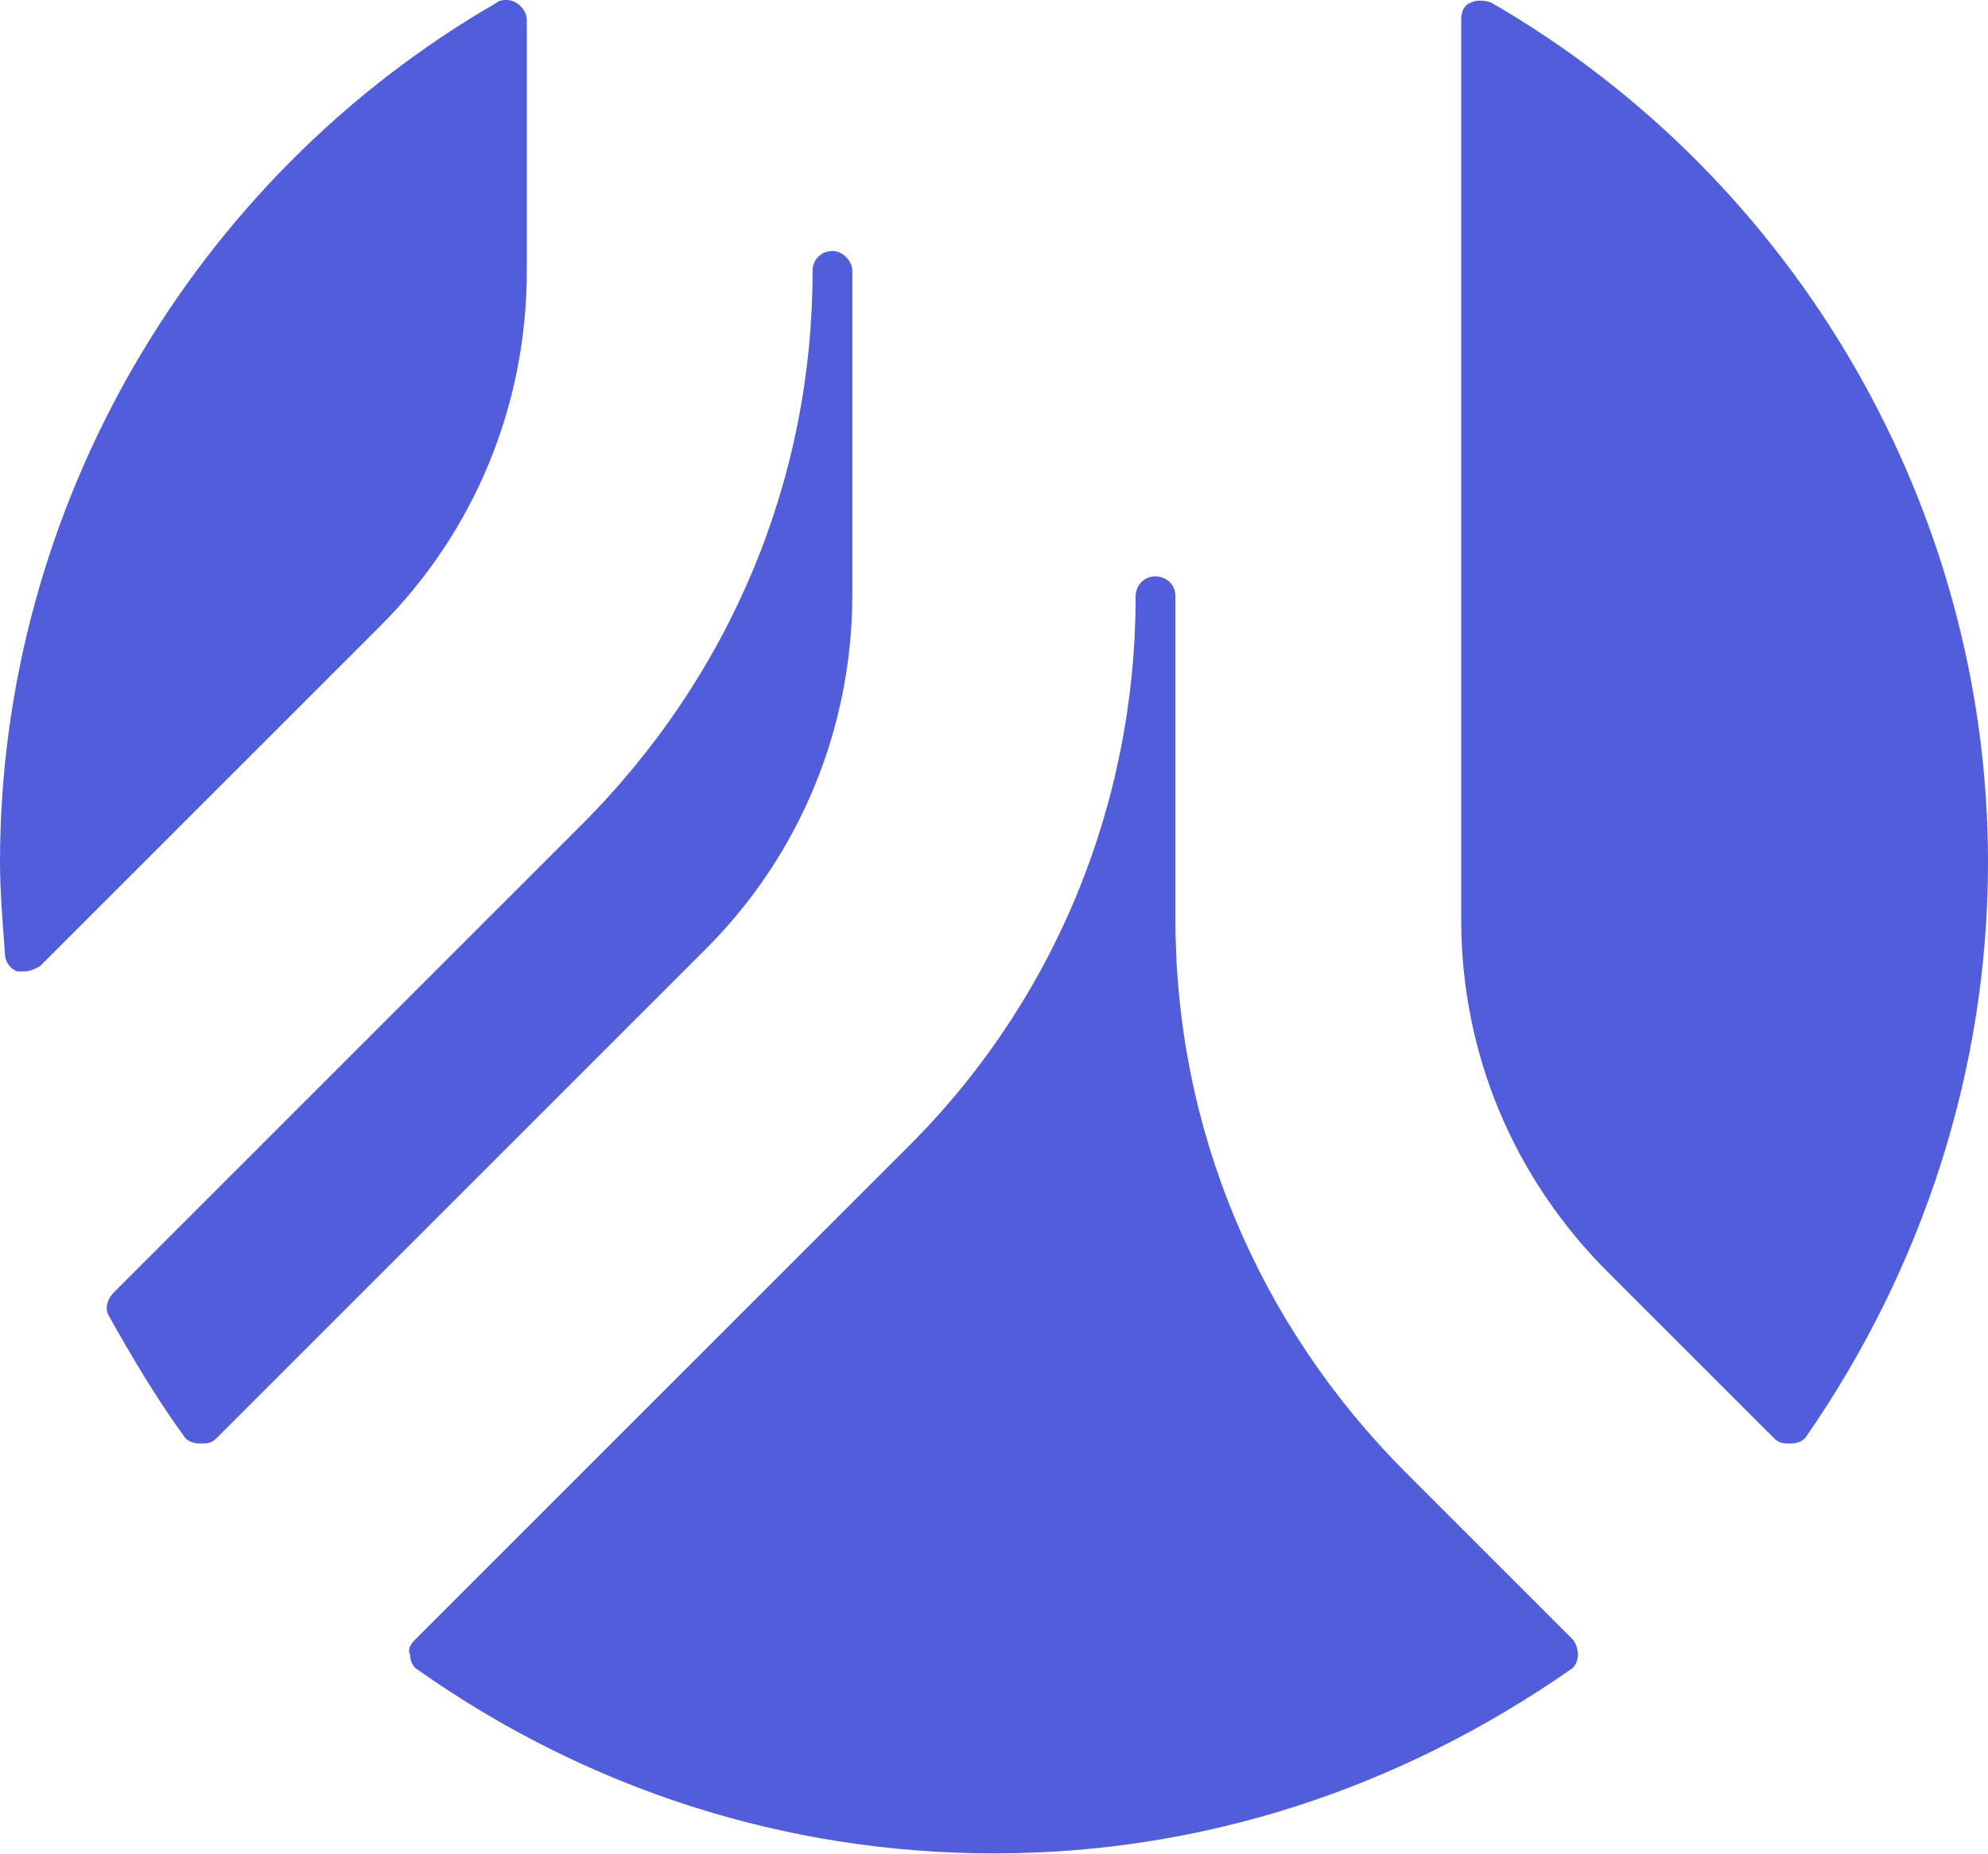
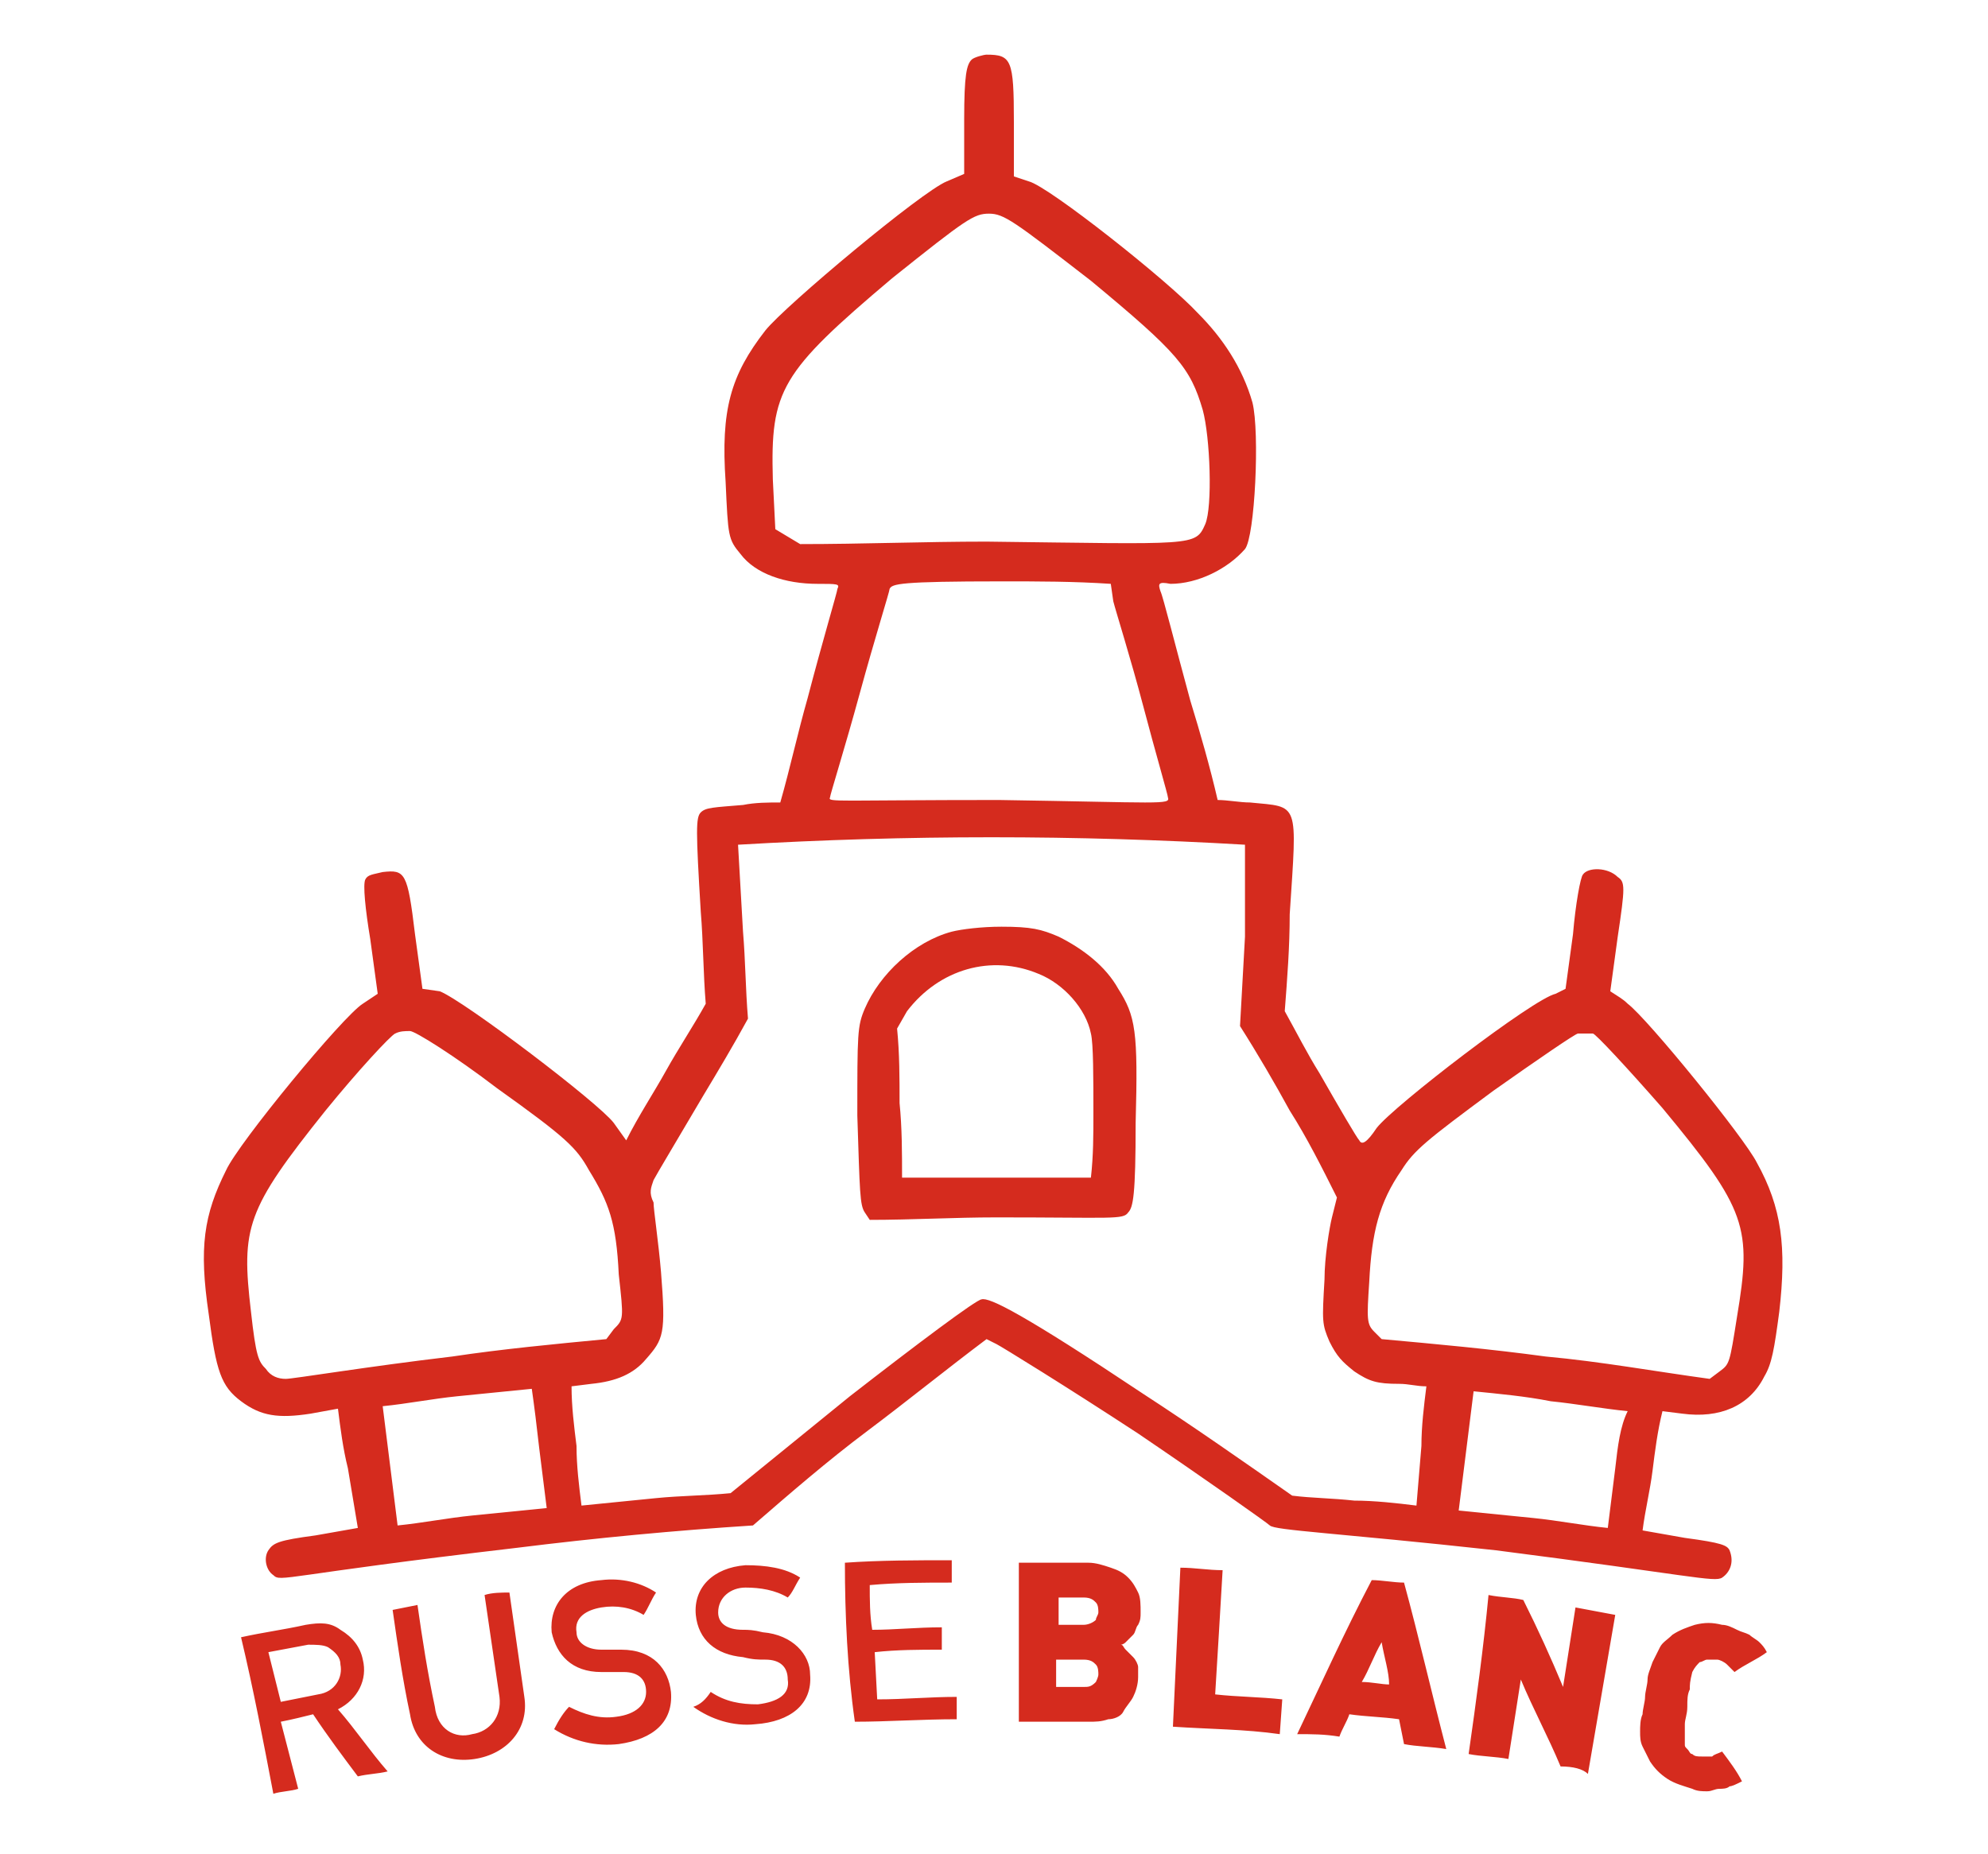
- <svg xmlns="http://www.w3.org/2000/svg" enable-background="new 0 0 80 74.6" version="1.1" viewBox="0 0 80 74.6" xml:space="preserve">
-   <style type="text/css">
- 	.st0{fill:#525DDC;}
- </style>
-   <path class="st0" d="m56.6 59.3c-6-6-9.3-13.9-9.3-22.3v-13c0-0.5-0.4-0.8-0.8-0.8-0.5 0-0.8 0.4-0.8 0.8 0 8.4-3.3 16.4-9.3 22.3l-19.7 19.7c-0.2 0.2-0.3 0.4-0.2 0.6 0 0.2 0.1 0.5 0.3 0.6 6.8 4.8 14.8 7.4 23.2 7.4s16.3-2.6 23.2-7.4c0.2-0.1 0.3-0.4 0.3-0.6s-0.1-0.5-0.2-0.6l-6.7-6.7zm-35.4-48.4v-10.1c0-0.4-0.4-0.8-0.8-0.8-0.1 0-0.3 0-0.4 0.1-12.3 7.1-20 20.4-20 34.6 0 1.1 0.1 2.4 0.2 3.7 0 0.3 0.2 0.6 0.5 0.7h0.3c0.2 0 0.4-0.1 0.6-0.2l13.7-13.7c3.8-3.8 5.9-8.9 5.9-14.3zm38.8-10.8c-0.3-0.1-0.6-0.1-0.8 0-0.3 0.1-0.4 0.4-0.4 0.7v36.2c0 5.4 2.1 10.4 5.9 14.2l6.7 6.7c0.2 0.2 0.4 0.2 0.6 0.2h0.1c0.2 0 0.5-0.1 0.6-0.3 4.7-6.8 7.3-14.8 7.3-23.1 0-14.2-7.7-27.5-20-34.6zm-31.6 38.1l-19.7 19.7c-0.2 0.2-0.4 0.2-0.6 0.2h-0.1c-0.2 0-0.5-0.1-0.6-0.3-1.1-1.5-2.1-3.2-3-4.8-0.2-0.3-0.1-0.7 0.2-1l18.8-18.8c6-6 9.3-13.9 9.3-22.3 0-0.5 0.4-0.8 0.8-0.8s0.8 0.4 0.8 0.8v13c0 5.4-2.1 10.5-5.9 14.3z" />
+ <svg xmlns="http://www.w3.org/2000/svg" id="Calque_1" viewBox="0 0 80 74.6">
+   <style>.st0{fill:#d52b1e}</style>
+   <path class="st0" d="M39.1 2.4c-.2.2-.3.6-.3 2.4V7l-.7.3c-1 .4-6.5 5-7.3 6-1.4 1.8-1.8 3.2-1.6 6.1.1 2.2.1 2.3.6 2.9.6.8 1.8 1.2 3.1 1.2.8 0 .9 0 .8.2 0 .1-.6 2.1-1.2 4.4-.4 1.4-.7 2.8-1.1 4.2-.5 0-1 0-1.5.1-1.2.1-1.5.1-1.7.3-.2.2-.2.7 0 4 .1 1.2.1 2.5.2 3.7-.5.9-1.1 1.8-1.6 2.7-.5.9-1.1 1.8-1.6 2.8l-.5-.7c-.6-.8-6-4.9-7-5.3l-.7-.1-.3-2.2c-.3-2.5-.4-2.6-1.3-2.5-.4.1-.6.1-.7.3-.1.2 0 1.2.2 2.4l.3 2.2-.6.4c-.8.5-5 5.6-5.5 6.7-.9 1.8-1.1 3.1-.7 5.8.3 2.3.5 2.9 1.3 3.5.8.6 1.5.7 2.8.5l1.1-.2c.1.8.2 1.6.4 2.4l.4 2.4c-.6.1-1.1.2-1.7.3-1.5.2-1.7.3-1.9.6-.2.3-.1.8.2 1 .3.3.4 0 9.8-1.1 3.2-.4 6.4-.7 9.5-.9 1.5-1.3 3-2.6 4.6-3.8 1.6-1.2 3.2-2.5 4.8-3.7l.4.2c.2.1 2.8 1.7 5.7 3.6 2.8 1.9 5.2 3.6 5.3 3.7.2.2 2.7.3 9.1 1 7.8 1 8.8 1.3 9.1 1.1.3-.2.5-.6.3-1.1-.1-.2-.3-.3-1.8-.5-.6-.1-1.1-.2-1.7-.3.1-.8.3-1.6.4-2.4.1-.8.2-1.6.4-2.4l.8.1c1.5.2 2.7-.3 3.3-1.5.3-.5.4-1.1.6-2.6.3-2.6.1-4.2-.9-6-.5-1-4.4-5.8-5.2-6.4-.2-.2-.4-.3-.7-.5.1-.7.2-1.5.3-2.2.3-2 .3-2.2 0-2.4-.4-.4-1.2-.4-1.4-.1-.1.1-.3 1.2-.4 2.4l-.3 2.2-.4.2c-.9.2-6.5 4.5-7.2 5.4-.4.6-.6.7-.7.5-.1-.1-.8-1.3-1.6-2.7-.5-.8-.9-1.6-1.4-2.5.1-1.3.2-2.6.2-3.9.3-4.6.4-4.3-1.6-4.5-.4 0-.9-.1-1.3-.1-.3-1.3-.7-2.7-1.1-4-.6-2.2-1.1-4.2-1.2-4.4-.1-.3-.1-.4.4-.3 1.1 0 2.3-.6 3-1.4.4-.5.6-4.7.3-5.9-.4-1.4-1.2-2.6-2.2-3.6-1.2-1.3-6-5.1-6.8-5.3l-.6-.2V4.9c0-2.5-.1-2.7-1.1-2.7-.1 0-.5.1-.6.2zm4.8 8.9c3.5 2.9 4 3.5 4.5 5.2.3 1.1.4 3.9.1 4.6-.4.9-.4.8-8.8.7-2.5 0-5 .1-7.5.1l-.5-.3-.5-.3-.1-2c-.1-3.6.3-4.3 4.8-8.1 3-2.4 3.3-2.6 3.9-2.6s1 .3 4.1 2.7zm.9 12.9c.1.4.7 2.3 1.2 4.2s1 3.6 1 3.7c.1.3-.3.2-6.8.1-6.5 0-6.9.1-6.8-.1 0-.1.6-2 1.2-4.2s1.2-4.1 1.2-4.2c.1-.2.4-.3 4.5-.3 1.5 0 2.9 0 4.4.1l.1.7zm5.3 13.5l-.2 3.6c.7 1.1 1.4 2.3 2 3.4.7 1.1 1.3 2.3 1.9 3.5l-.2.8c-.1.4-.3 1.6-.3 2.5-.1 1.7-.1 1.8.2 2.5.3.6.5.8 1 1.2.6.4.9.5 1.8.5.4 0 .7.1 1.1.1-.1.8-.2 1.6-.2 2.4l-.2 2.4c-.8-.1-1.7-.2-2.5-.2-.9-.1-1.7-.1-2.5-.2-2-1.4-4-2.8-6-4.1-4.8-3.2-6.2-3.9-6.5-3.8-.2 0-2.6 1.8-5.3 3.9l-4.8 3.9c-1 .1-2 .1-3 .2l-3 .3c-.1-.8-.2-1.6-.2-2.4-.1-.8-.2-1.6-.2-2.4l.8-.1c1-.1 1.7-.4 2.2-1 .7-.8.8-1 .6-3.5-.1-1.2-.3-2.5-.3-2.8-.2-.4-.1-.6 0-.9.1-.2 1-1.7 2-3.4.6-1 1.2-2 1.8-3.1-.1-1.2-.1-2.3-.2-3.5l-.2-3.5a173.663 173.663 0 0 1 20.4 0v3.7zM20 43.8c2.8 2 3.2 2.4 3.7 3.3.8 1.3 1.1 2.1 1.2 4.2.2 1.8.2 1.8-.2 2.2l-.3.4c-2.1.2-4.2.4-6.2.7-3.4.4-6.4.9-6.7.9-.3 0-.6-.1-.8-.4-.3-.3-.4-.5-.6-2.3-.4-3.4-.2-4.1 3-8.1 1.3-1.6 2.6-3 2.8-3.1.2-.1.4-.1.6-.1.2 0 1.8 1 3.5 2.3zm46.9.8c3.4 4.1 3.6 4.8 3 8.4-.3 1.9-.3 1.9-.7 2.2l-.4.3c-2.2-.3-4.4-.7-6.6-.9-2.2-.3-4.4-.5-6.6-.7l-.3-.3c-.3-.3-.3-.5-.2-2 .1-2 .4-3.2 1.3-4.5.5-.8 1-1.2 3.7-3.2 1.7-1.2 3.3-2.3 3.4-2.3h.6c.1 0 1.4 1.4 2.8 3zM21.7 58.3l.3 2.4-3 .3c-1 .1-2 .3-3 .4l-.3-2.4-.3-2.4c1-.1 2-.3 3-.4l3-.3c.1.7.2 1.5.3 2.4zm43.3.8l-.3 2.4c-1-.1-2-.3-3-.4l-3-.3.3-2.4.3-2.4c1 .1 2.1.2 3.1.4 1 .1 2.1.3 3.1.4-.3.6-.4 1.4-.5 2.3z" />
+   <path class="st0" d="M38.3 37.5c-1.5.4-2.9 1.7-3.5 3.1-.3.7-.3 1-.3 4.3.1 3.1.1 3.6.3 3.9l.2.3c1.7 0 3.4-.1 5.1-.1 4.7 0 5.1.1 5.3-.2.2-.2.3-.7.3-3.6.1-3.7 0-4.3-.7-5.4-.5-.9-1.4-1.6-2.4-2.1-.7-.3-1.1-.4-2.3-.4-.8 0-1.6.1-2 .2zm3.5 1.7c1 .4 1.9 1.4 2.1 2.4.1.4.1 1.8.1 3.2 0 .9 0 1.7-.1 2.6h-7.6c0-1 0-2-.1-3 0-1 0-2-.1-3l.4-.7c1.3-1.7 3.4-2.3 5.3-1.5zM9.7 65.9c.9-.2 1.7-.3 2.6-.5.6-.1 1-.1 1.4.2.5.3.8.7.9 1.2.2.8-.2 1.6-1 2 .7.8 1.3 1.7 2 2.5-.4.1-.8.1-1.2.2-.6-.8-1.2-1.6-1.8-2.5-.4.1-.8.2-1.3.3L12 72c-.3.1-.7.1-1 .2-.4-2.1-.8-4.2-1.3-6.3zm1.6 2.6l1.5-.3c.7-.1 1-.7.9-1.2 0-.3-.2-.5-.5-.7-.2-.1-.5-.1-.8-.1-.5.1-1.1.2-1.6.3l.5 2zm4.5-3.7l1-.2c.2 1.4.4 2.7.7 4.1.1.9.8 1.3 1.5 1.1.7-.1 1.2-.7 1.1-1.5l-.6-4.1c.3-.1.7-.1 1-.1l.6 4.2c.2 1.3-.7 2.3-2 2.5-1.3.2-2.4-.5-2.6-1.8-.3-1.4-.5-2.8-.7-4.2zm7.1 3.9c.6.3 1.2.5 1.9.4.8-.1 1.2-.5 1.2-1s-.3-.8-.9-.8h-.9c-1.2 0-1.8-.7-2-1.6-.1-1.1.6-2 2-2.1.8-.1 1.6.1 2.2.5-.2.3-.3.6-.5.9-.5-.3-1.1-.4-1.7-.3-.6.1-1.1.4-1 1 0 .4.4.7 1 .7h.8c1.3 0 1.9.8 2 1.7.1 1.2-.7 1.9-2.1 2.1-.9.1-1.8-.1-2.6-.6.2-.4.4-.7.6-.9zm5.7-.6c.6.4 1.2.5 1.9.5.8-.1 1.3-.4 1.2-1 0-.5-.3-.8-.9-.8-.3 0-.5 0-.9-.1-1.1-.1-1.8-.7-1.9-1.7-.1-1.1.7-1.9 2-2 .8 0 1.6.1 2.2.5-.2.3-.3.6-.5.8-.5-.3-1.1-.4-1.7-.4-.6 0-1.1.4-1.1 1 0 .4.3.7 1 .7.2 0 .4 0 .8.1 1.2.1 1.9.9 1.9 1.7.1 1.2-.8 1.9-2.2 2-.9.1-1.8-.2-2.5-.7.3-.1.5-.3.7-.6zm5.4-5.2c1.4-.1 2.9-.1 4.3-.1v.9c-1.1 0-2.2 0-3.3.1 0 .6 0 1.2.1 1.8.9 0 1.8-.1 2.8-.1v.9c-.9 0-1.8 0-2.7.1l.1 1.9c1.1 0 2.1-.1 3.2-.1v.9c-1.4 0-2.8.1-4.1.1-.3-2.1-.4-4.3-.4-6.4zm11.8 4.6c0 .3-.1.6-.2.8-.1.2-.3.4-.4.6s-.4.3-.6.3c-.3.1-.5.1-.8.1H41v-6.4h2.8c.3 0 .6.1.9.2.3.1.5.2.7.4.2.2.3.4.4.6.1.2.1.5.1.8 0 .2 0 .3-.1.5-.1.1-.1.3-.2.4l-.3.3c-.1.1-.2.1-.2.1.1 0 .1.1.2.2l.3.3c.1.1.2.3.2.4v.4zm-1.6-2.6c0-.1 0-.3-.1-.4-.1-.1-.2-.2-.5-.2h-1v1.1h1c.2 0 .4-.1.5-.2 0-.1.1-.2.1-.3zm0 2.5c0-.1 0-.3-.1-.4-.1-.1-.2-.2-.5-.2h-1.1v1.1h1.1c.2 0 .3 0 .5-.2 0 0 .1-.2.1-.3zm3 2.1c.1-2.1.2-4.3.3-6.4.6 0 1.1.1 1.7.1-.1 1.7-.2 3.4-.3 5 .9.1 1.8.1 2.7.2l-.1 1.4c-1.4-.2-2.8-.2-4.3-.3zm9.3.7l-.2-1c-.7-.1-1.3-.1-2-.2-.1.3-.3.6-.4.9-.6-.1-1.1-.1-1.7-.1 1-2.1 1.9-4.1 3-6.2.4 0 .9.1 1.3.1.6 2.2 1.1 4.4 1.7 6.7-.6-.1-1.2-.1-1.7-.2zm-.9-4.1c-.3.5-.5 1.1-.8 1.6.4 0 .8.1 1.1.1 0-.5-.2-1.1-.3-1.7zm7.2 5c-.5-1.2-1.1-2.3-1.6-3.5l-.5 3.2c-.5-.1-1.1-.1-1.6-.2.3-2.1.6-4.3.8-6.4.5.1 1 .1 1.4.2.6 1.2 1.1 2.3 1.6 3.5l.5-3.2c.5.1 1.1.2 1.6.3l-1.1 6.4c-.2-.2-.6-.3-1.1-.3zm6.8.8c-.1.1-.3.1-.4.1-.2 0-.3.1-.5.1s-.4 0-.6-.1c-.3-.1-.7-.2-1-.4-.3-.2-.5-.4-.7-.7l-.3-.6c-.1-.2-.1-.4-.1-.6 0-.2 0-.5.1-.7 0-.2.1-.5.1-.7 0-.2.1-.5.1-.7 0-.2.1-.4.2-.7l.3-.6c.1-.2.3-.3.5-.5.3-.2.6-.3.9-.4.4-.1.7-.1 1.1 0 .2 0 .4.1.6.2.2.1.3.1.5.2.1.1.3.2.4.3.1.1.2.2.3.4-.4.3-.9.5-1.3.8l-.3-.3c-.1-.1-.3-.2-.4-.2h-.4c-.1 0-.2.1-.3.1-.1.1-.2.2-.3.4-.1.4-.1.5-.1.7-.1.2-.1.4-.1.7s-.1.5-.1.7v.8c0 .1 0 .1.1.2s.1.2.2.2c.1.1.2.1.4.1h.4c.1-.1.2-.1.4-.2.3.4.6.8.8 1.2-.2.1-.4.2-.5.2z" />
</svg>
